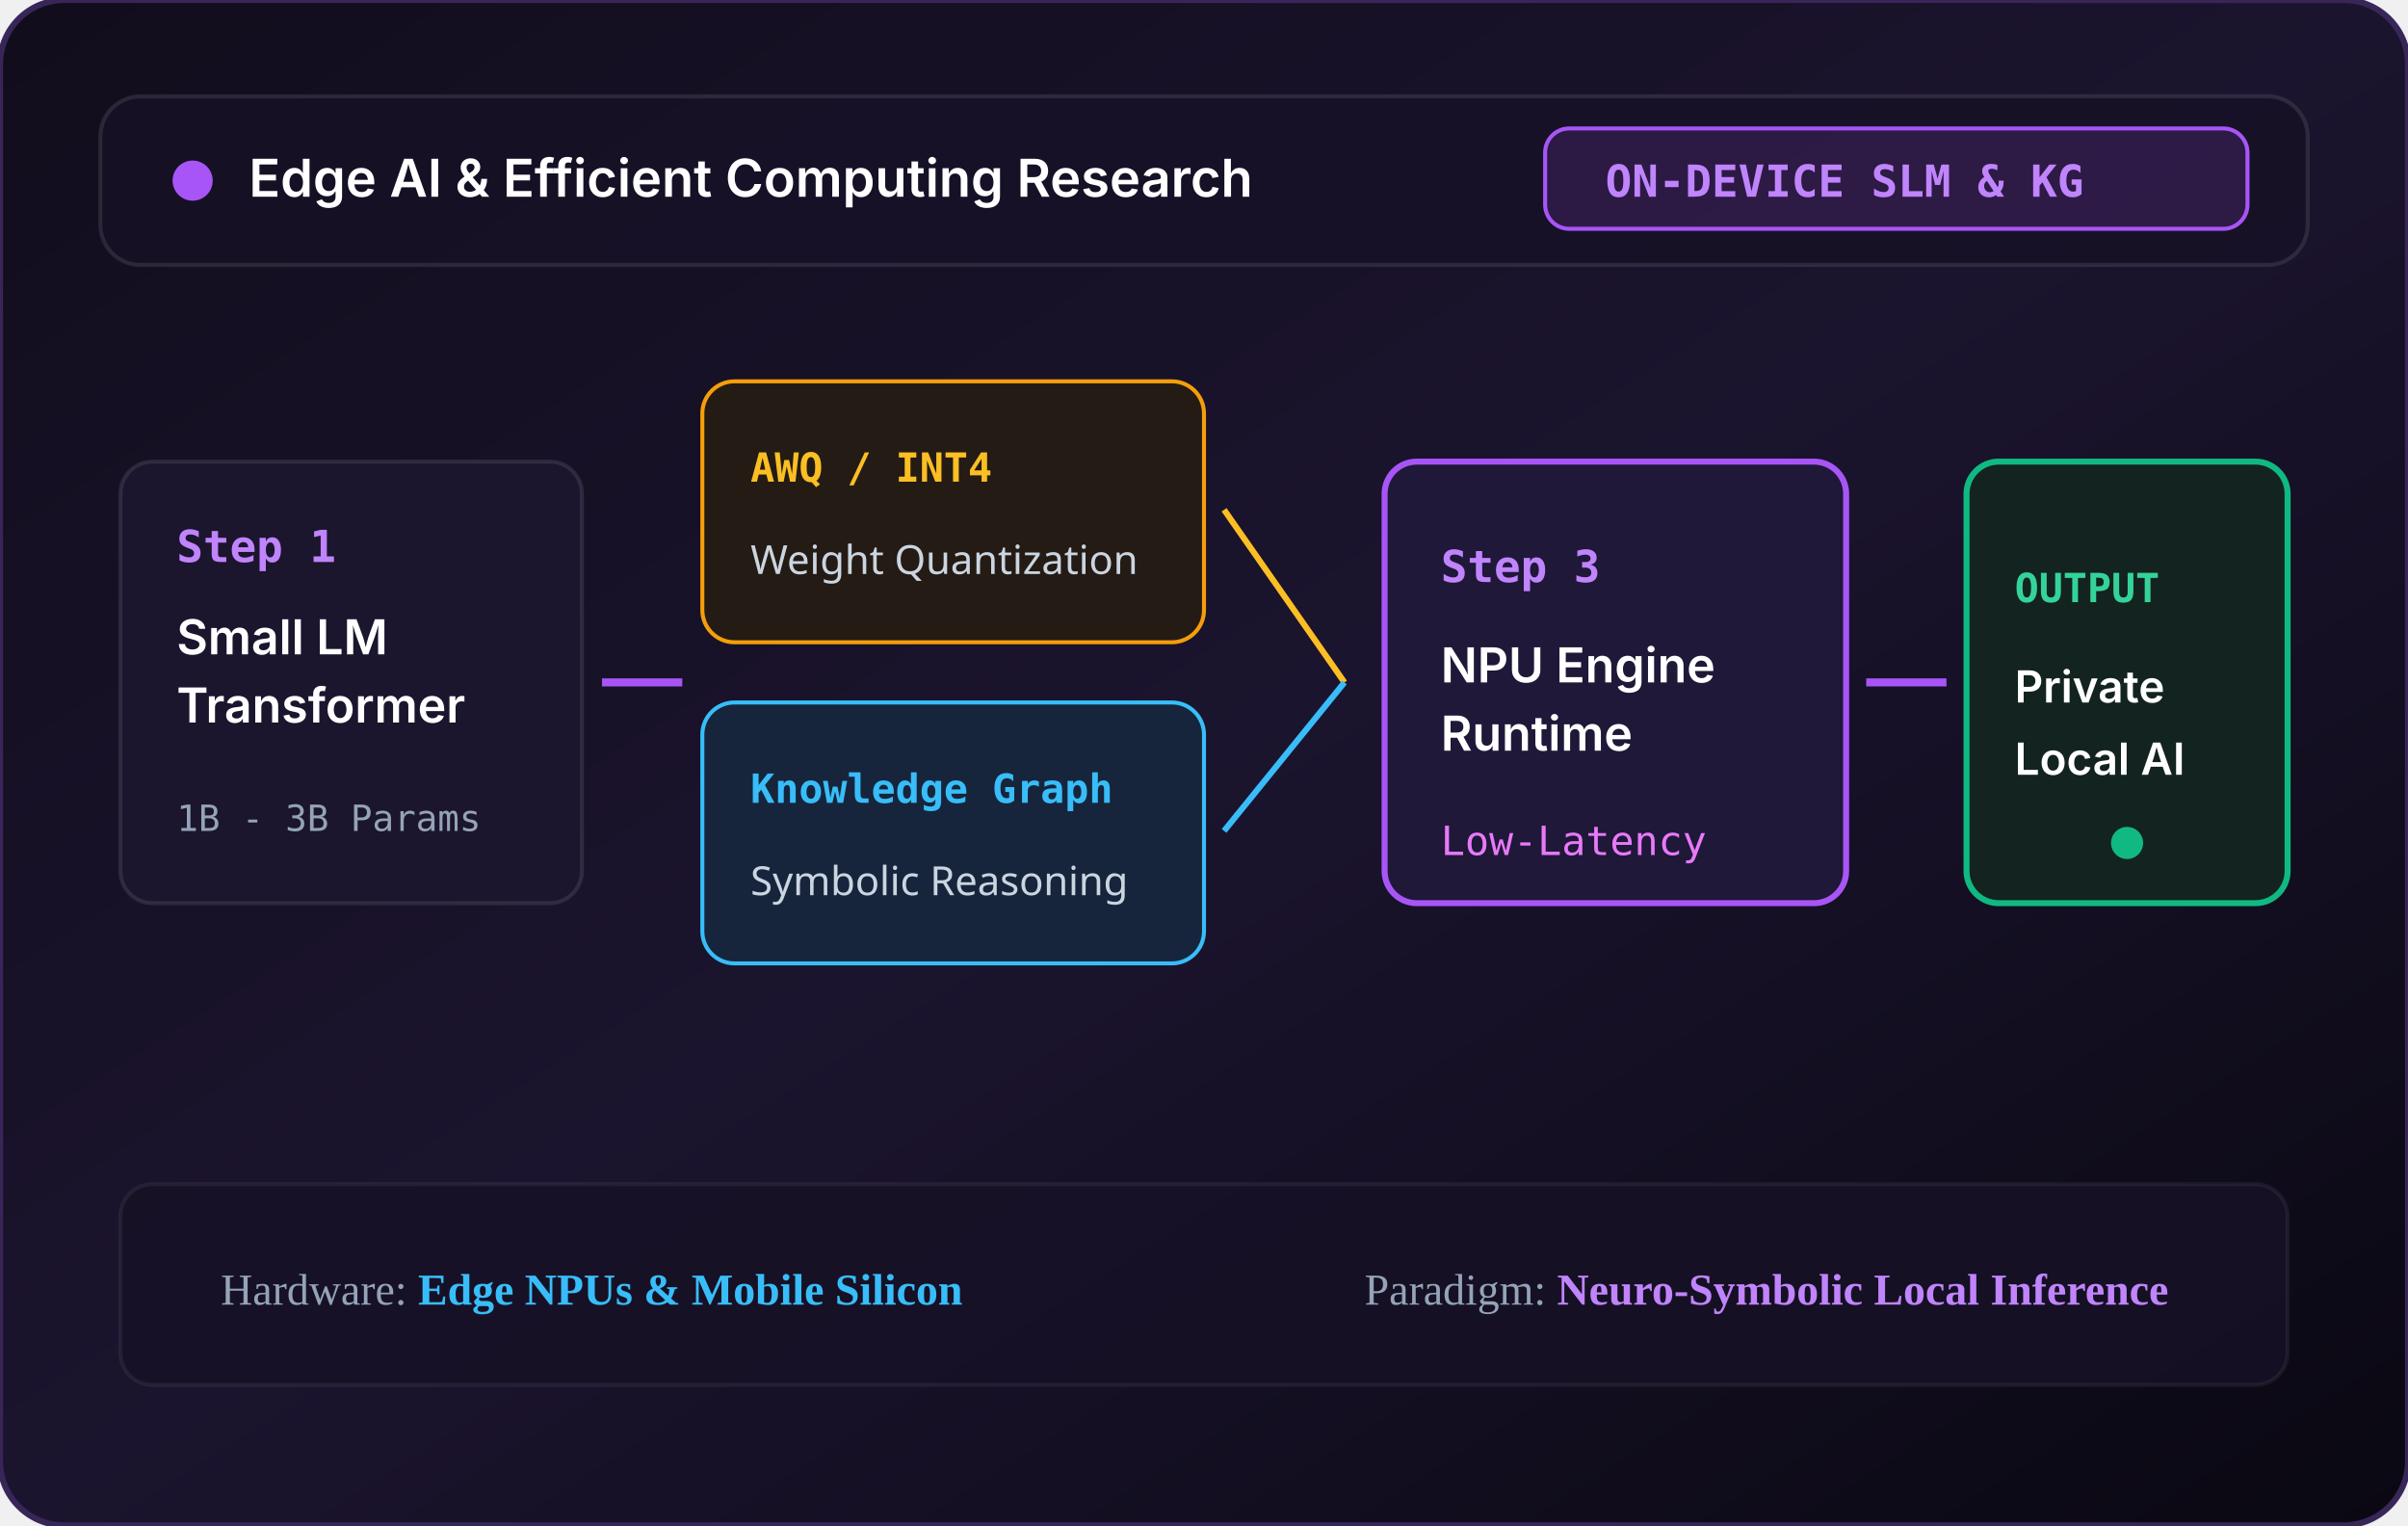
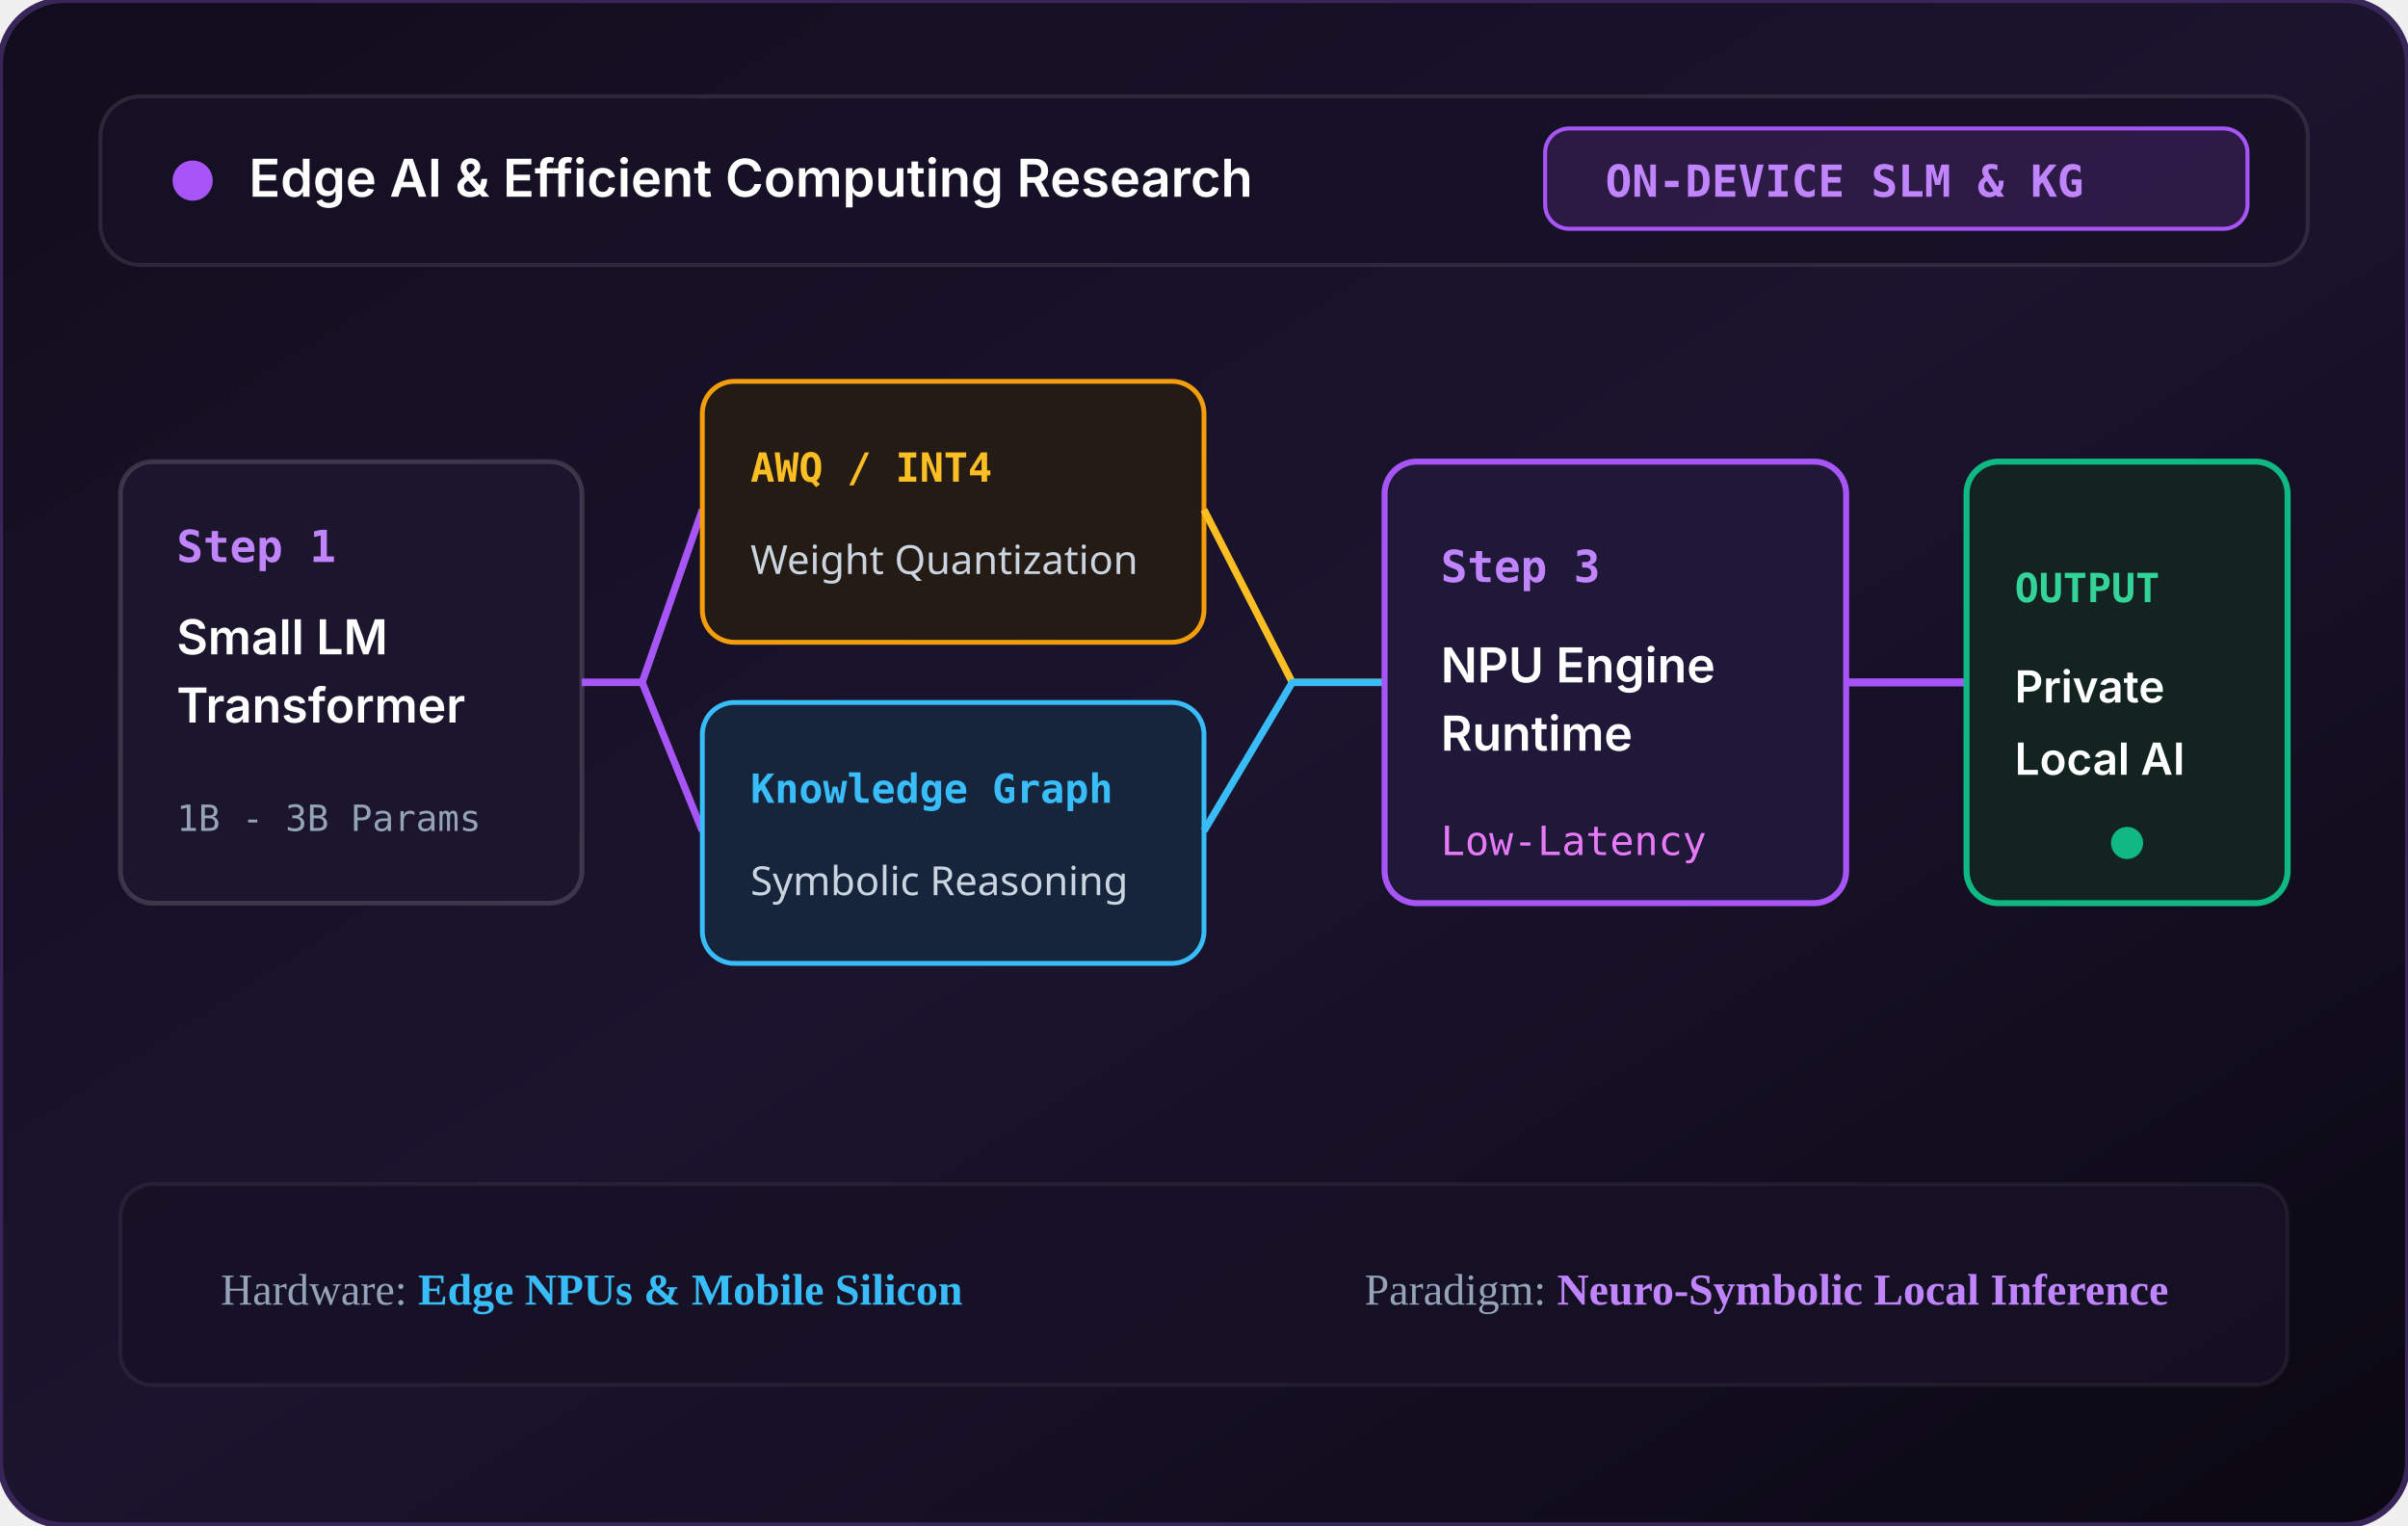
<svg xmlns="http://www.w3.org/2000/svg" width="600" height="380" viewBox="0 0 600 380" fill="none">
  <defs>
    <linearGradient id="bgGrad6" x1="0%" y1="0%" x2="100%" y2="100%">
      <stop offset="0%" stop-color="#110d1c" />
      <stop offset="50%" stop-color="#1b142e" />
      <stop offset="100%" stop-color="#0a0812" />
    </linearGradient>
  </defs>
  <rect width="600" height="380" rx="16" fill="url(#bgGrad6)" stroke="#392659" stroke-width="1.5" />
  <rect x="25" y="24" width="550" height="42" rx="10" fill="rgba(23, 17, 38, 0.9)" stroke="rgba(255,255,255,0.1)" />
  <circle cx="48" cy="45" r="5" fill="#a855f7" />
  <text x="62" y="49" fill="#ffffff" font-family="'Inter', sans-serif" font-size="13" font-weight="600">Edge AI &amp; Efficient Computing Research</text>
  <rect x="385" y="32" width="175" height="25" rx="6" fill="rgba(168, 85, 247, 0.15)" stroke="#a855f7" stroke-width="1" />
  <text x="400" y="49" fill="#c084fc" font-family="'JetBrains Mono', monospace" font-size="11" font-weight="600">ON-DEVICE SLM &amp; KG</text>
  <g transform="translate(30, 95)">
-     <rect x="0" y="20" width="115" height="110" rx="8" fill="#1b152d" stroke="rgba(255,255,255,0.1)" />
+     <rect x="0" y="20" width="115" height="110" rx="8" fill="#1b152d" stroke="rgba(255,255,255,0.15)" stroke-width="1.2" />
    <text x="14" y="45" fill="#c084fc" font-family="'JetBrains Mono', monospace" font-size="11" font-weight="bold">Step 1</text>
    <text x="14" y="68" fill="#fff" font-family="'Inter', sans-serif" font-size="12" font-weight="600">Small LM</text>
    <text x="14" y="85" fill="#fff" font-family="'Inter', sans-serif" font-size="12" font-weight="600">Transformer</text>
    <text x="14" y="112" fill="#94a3b8" font-size="9" font-family="monospace">1B - 3B Params</text>
-     <path d="M 120 75 L 140 75" stroke="#a855f7" stroke-width="2" />
+     <path d="M 115 75 L 130 75 L 145 32" stroke="#a855f7" stroke-width="1.8" />
+     <path d="M 115 75 L 130 75 L 145 112" stroke="#a855f7" stroke-width="1.8" />
    <g transform="translate(145, 0)">
-       <rect x="0" y="0" width="125" height="65" rx="8" fill="#241b14" stroke="#f59e0b" stroke-width="1" />
+       <rect x="0" y="0" width="125" height="65" rx="8" fill="#241b14" stroke="#f59e0b" stroke-width="1.2" />
      <text x="12" y="25" fill="#fbbf24" font-family="'JetBrains Mono', monospace" font-size="10" font-weight="bold">AWQ / INT4</text>
      <text x="12" y="48" fill="#cbd5e1" font-size="10" font-family="sans-serif">Weight Quantization</text>
-       <rect x="0" y="80" width="125" height="65" rx="8" fill="#16253b" stroke="#38bdf8" stroke-width="1" />
+       <rect x="0" y="80" width="125" height="65" rx="8" fill="#16253b" stroke="#38bdf8" stroke-width="1.2" />
      <text x="12" y="105" fill="#38bdf8" font-family="'JetBrains Mono', monospace" font-size="10" font-weight="bold">Knowledge Graph</text>
      <text x="12" y="128" fill="#cbd5e1" font-size="10" font-family="sans-serif">Symbolic Reasoning</text>
    </g>
-     <path d="M 275 32 L 305 75" stroke="#fbbf24" stroke-width="1.5" />
-     <path d="M 275 112 L 305 75" stroke="#38bdf8" stroke-width="1.5" />
+     <path d="M 270 32 L 292 75 L 315 75" stroke="#fbbf24" stroke-width="1.8" />
+     <path d="M 270 112 L 292 75 L 315 75" stroke="#38bdf8" stroke-width="1.8" />
    <g transform="translate(315, 20)">
      <rect x="0" y="0" width="115" height="110" rx="8" fill="#1f1838" stroke="#a855f7" stroke-width="1.5" />
      <text x="14" y="30" fill="#c084fc" font-family="'JetBrains Mono', monospace" font-size="11" font-weight="bold">Step 3</text>
      <text x="14" y="55" fill="#fff" font-family="'Inter', sans-serif" font-size="12" font-weight="600">NPU Engine</text>
      <text x="14" y="72" fill="#fff" font-family="'Inter', sans-serif" font-size="12" font-weight="600">Runtime</text>
      <text x="14" y="98" fill="#e879f9" font-size="10" font-family="monospace">Low-Latency</text>
    </g>
-     <path d="M 435 75 L 455 75" stroke="#a855f7" stroke-width="2" />
+     <path d="M 430 75 L 460 75" stroke="#a855f7" stroke-width="2" />
    <g transform="translate(460, 20)">
      <rect x="0" y="0" width="80" height="110" rx="8" fill="#132320" stroke="#10b981" stroke-width="1.5" />
      <text x="12" y="35" fill="#34d399" font-family="'JetBrains Mono', monospace" font-size="10" font-weight="bold">OUTPUT</text>
      <text x="12" y="60" fill="#fff" font-family="'Inter', sans-serif" font-size="11" font-weight="600">Private</text>
      <text x="12" y="78" fill="#fff" font-family="'Inter', sans-serif" font-size="11" font-weight="600">Local AI</text>
      <circle cx="40" cy="95" r="4" fill="#10b981" />
    </g>
  </g>
  <g transform="translate(30, 295)">
    <rect width="540" height="50" rx="8" fill="rgba(23, 17, 38, 0.85)" stroke="rgba(255,255,255,0.06)" />
    <text x="25" y="30" fill="#94a3b8" font-size="11">Hardware: <tspan fill="#38bdf8" font-weight="bold">Edge NPUs &amp; Mobile Silicon</tspan>
    </text>
    <text x="310" y="30" fill="#94a3b8" font-size="11">Paradigm: <tspan fill="#c084fc" font-weight="bold">Neuro-Symbolic Local Inference</tspan>
    </text>
  </g>
</svg>
